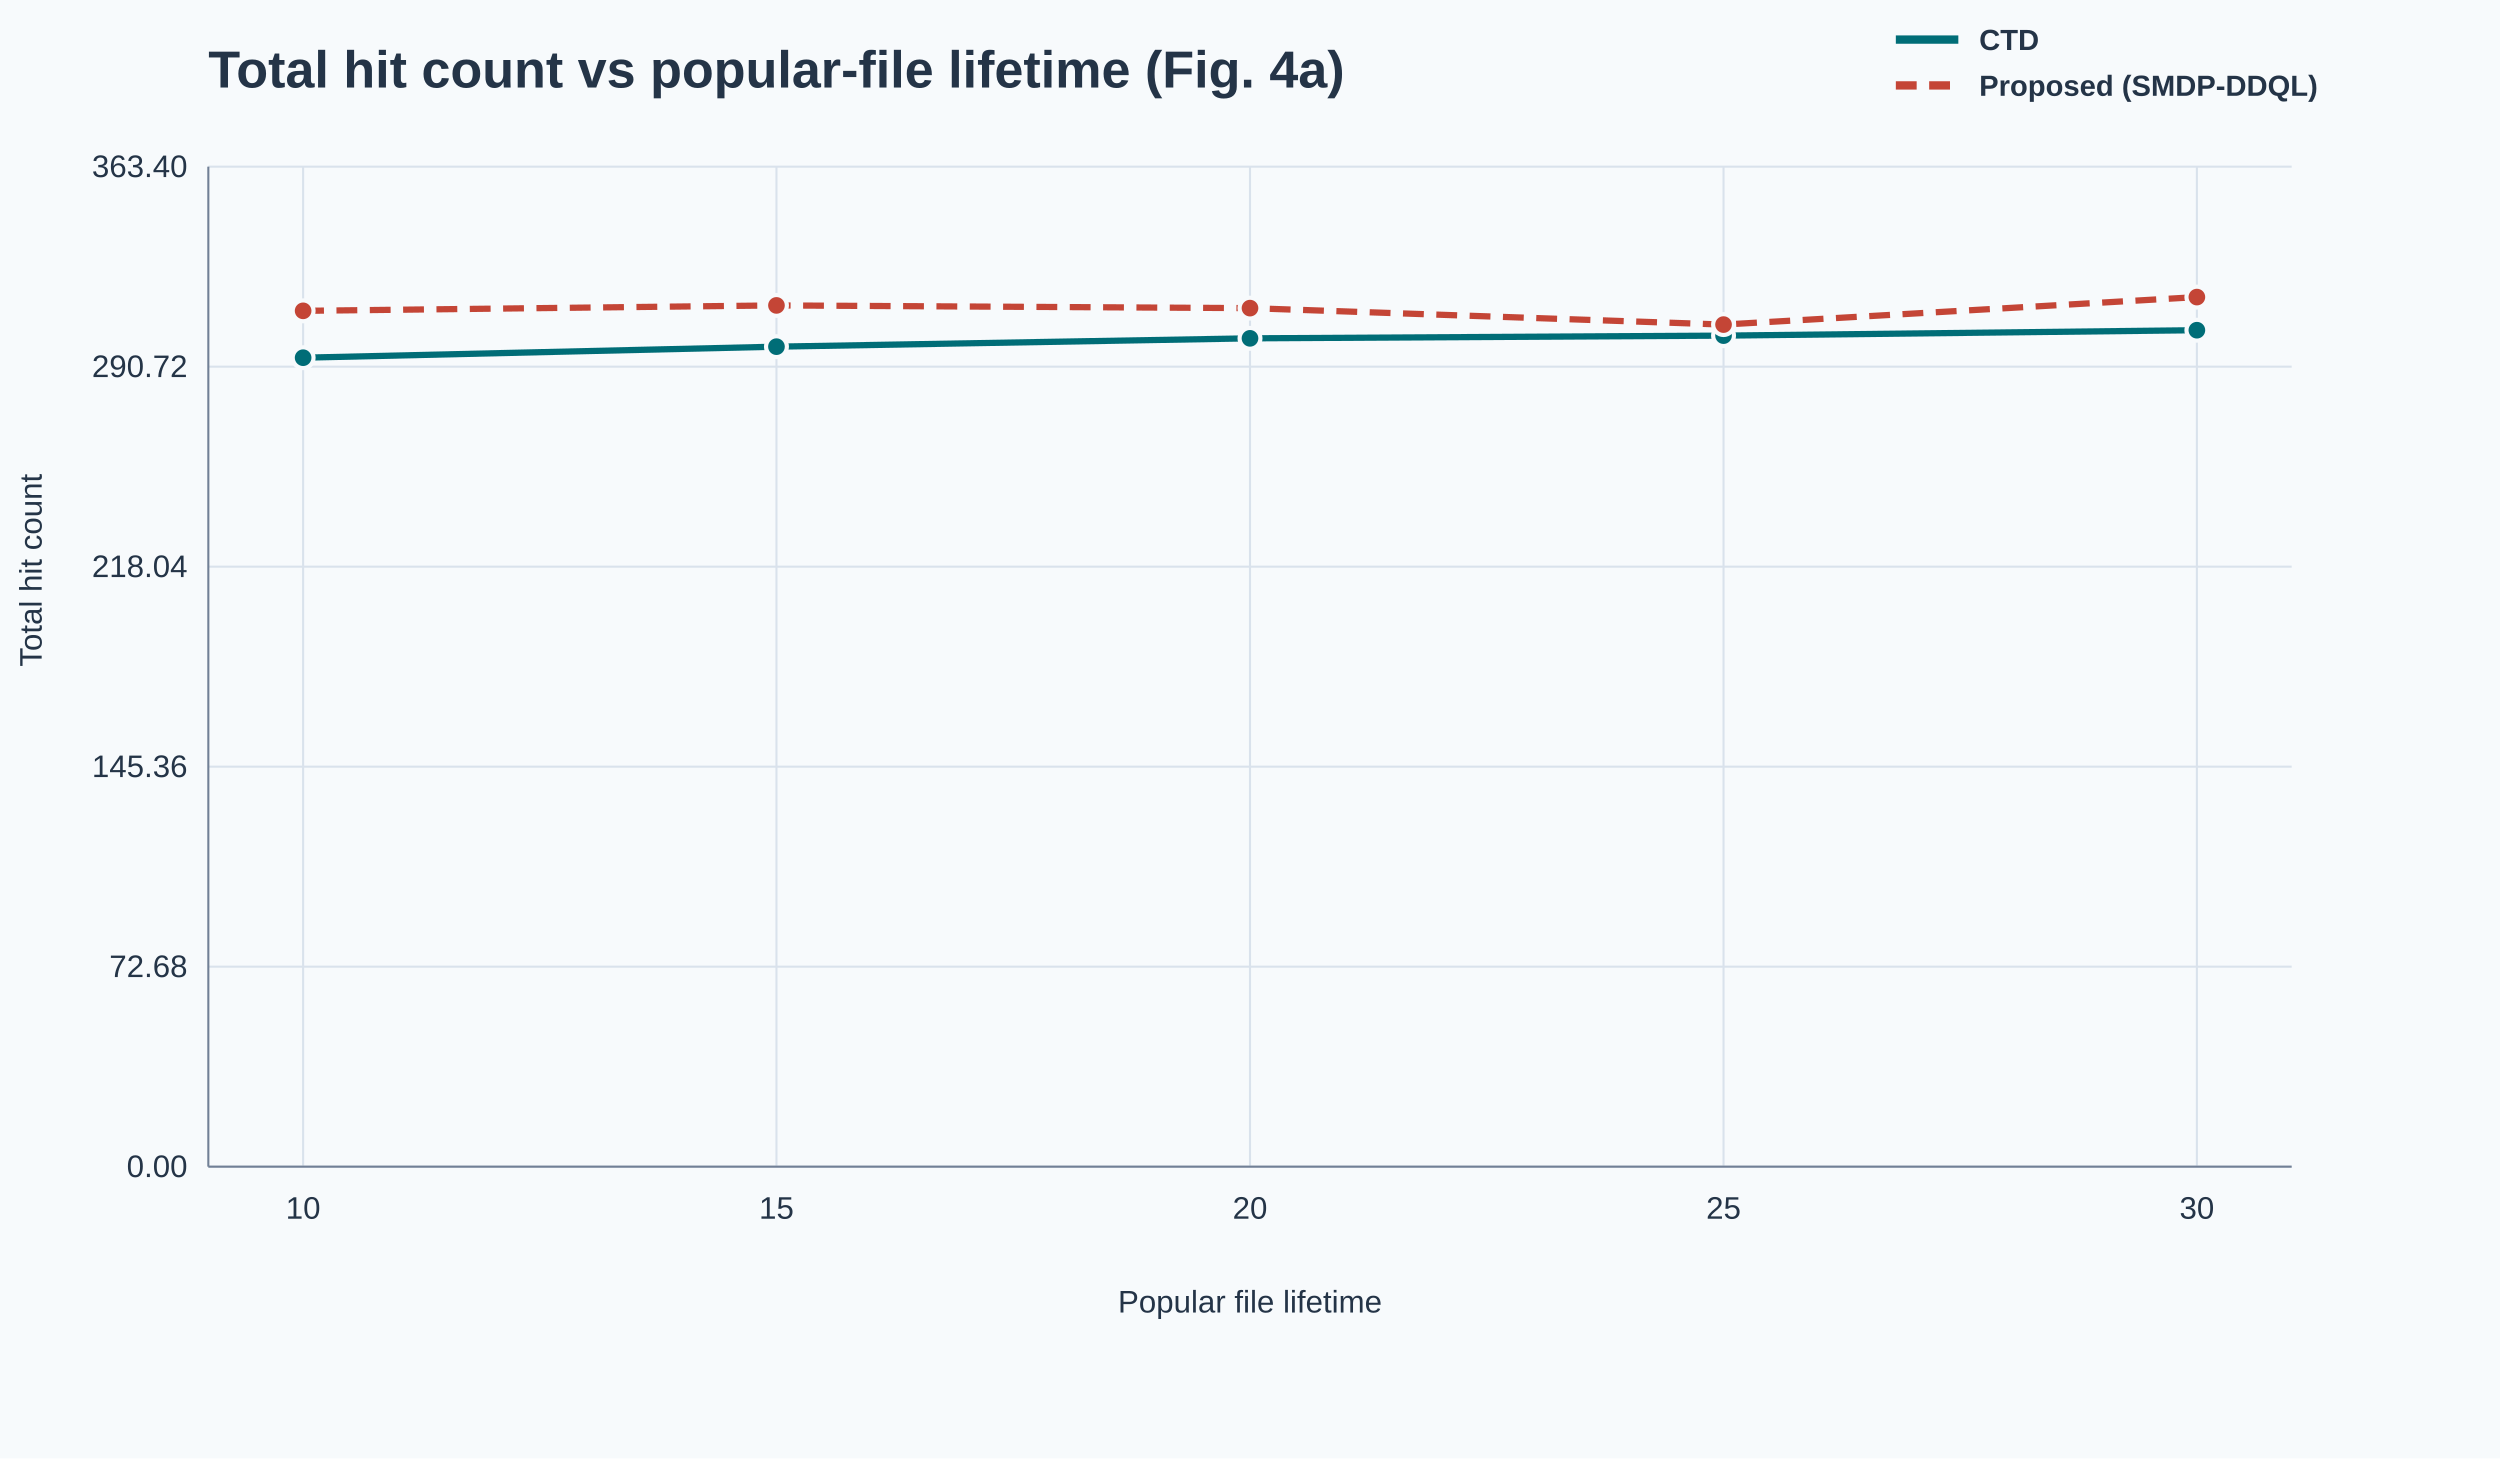
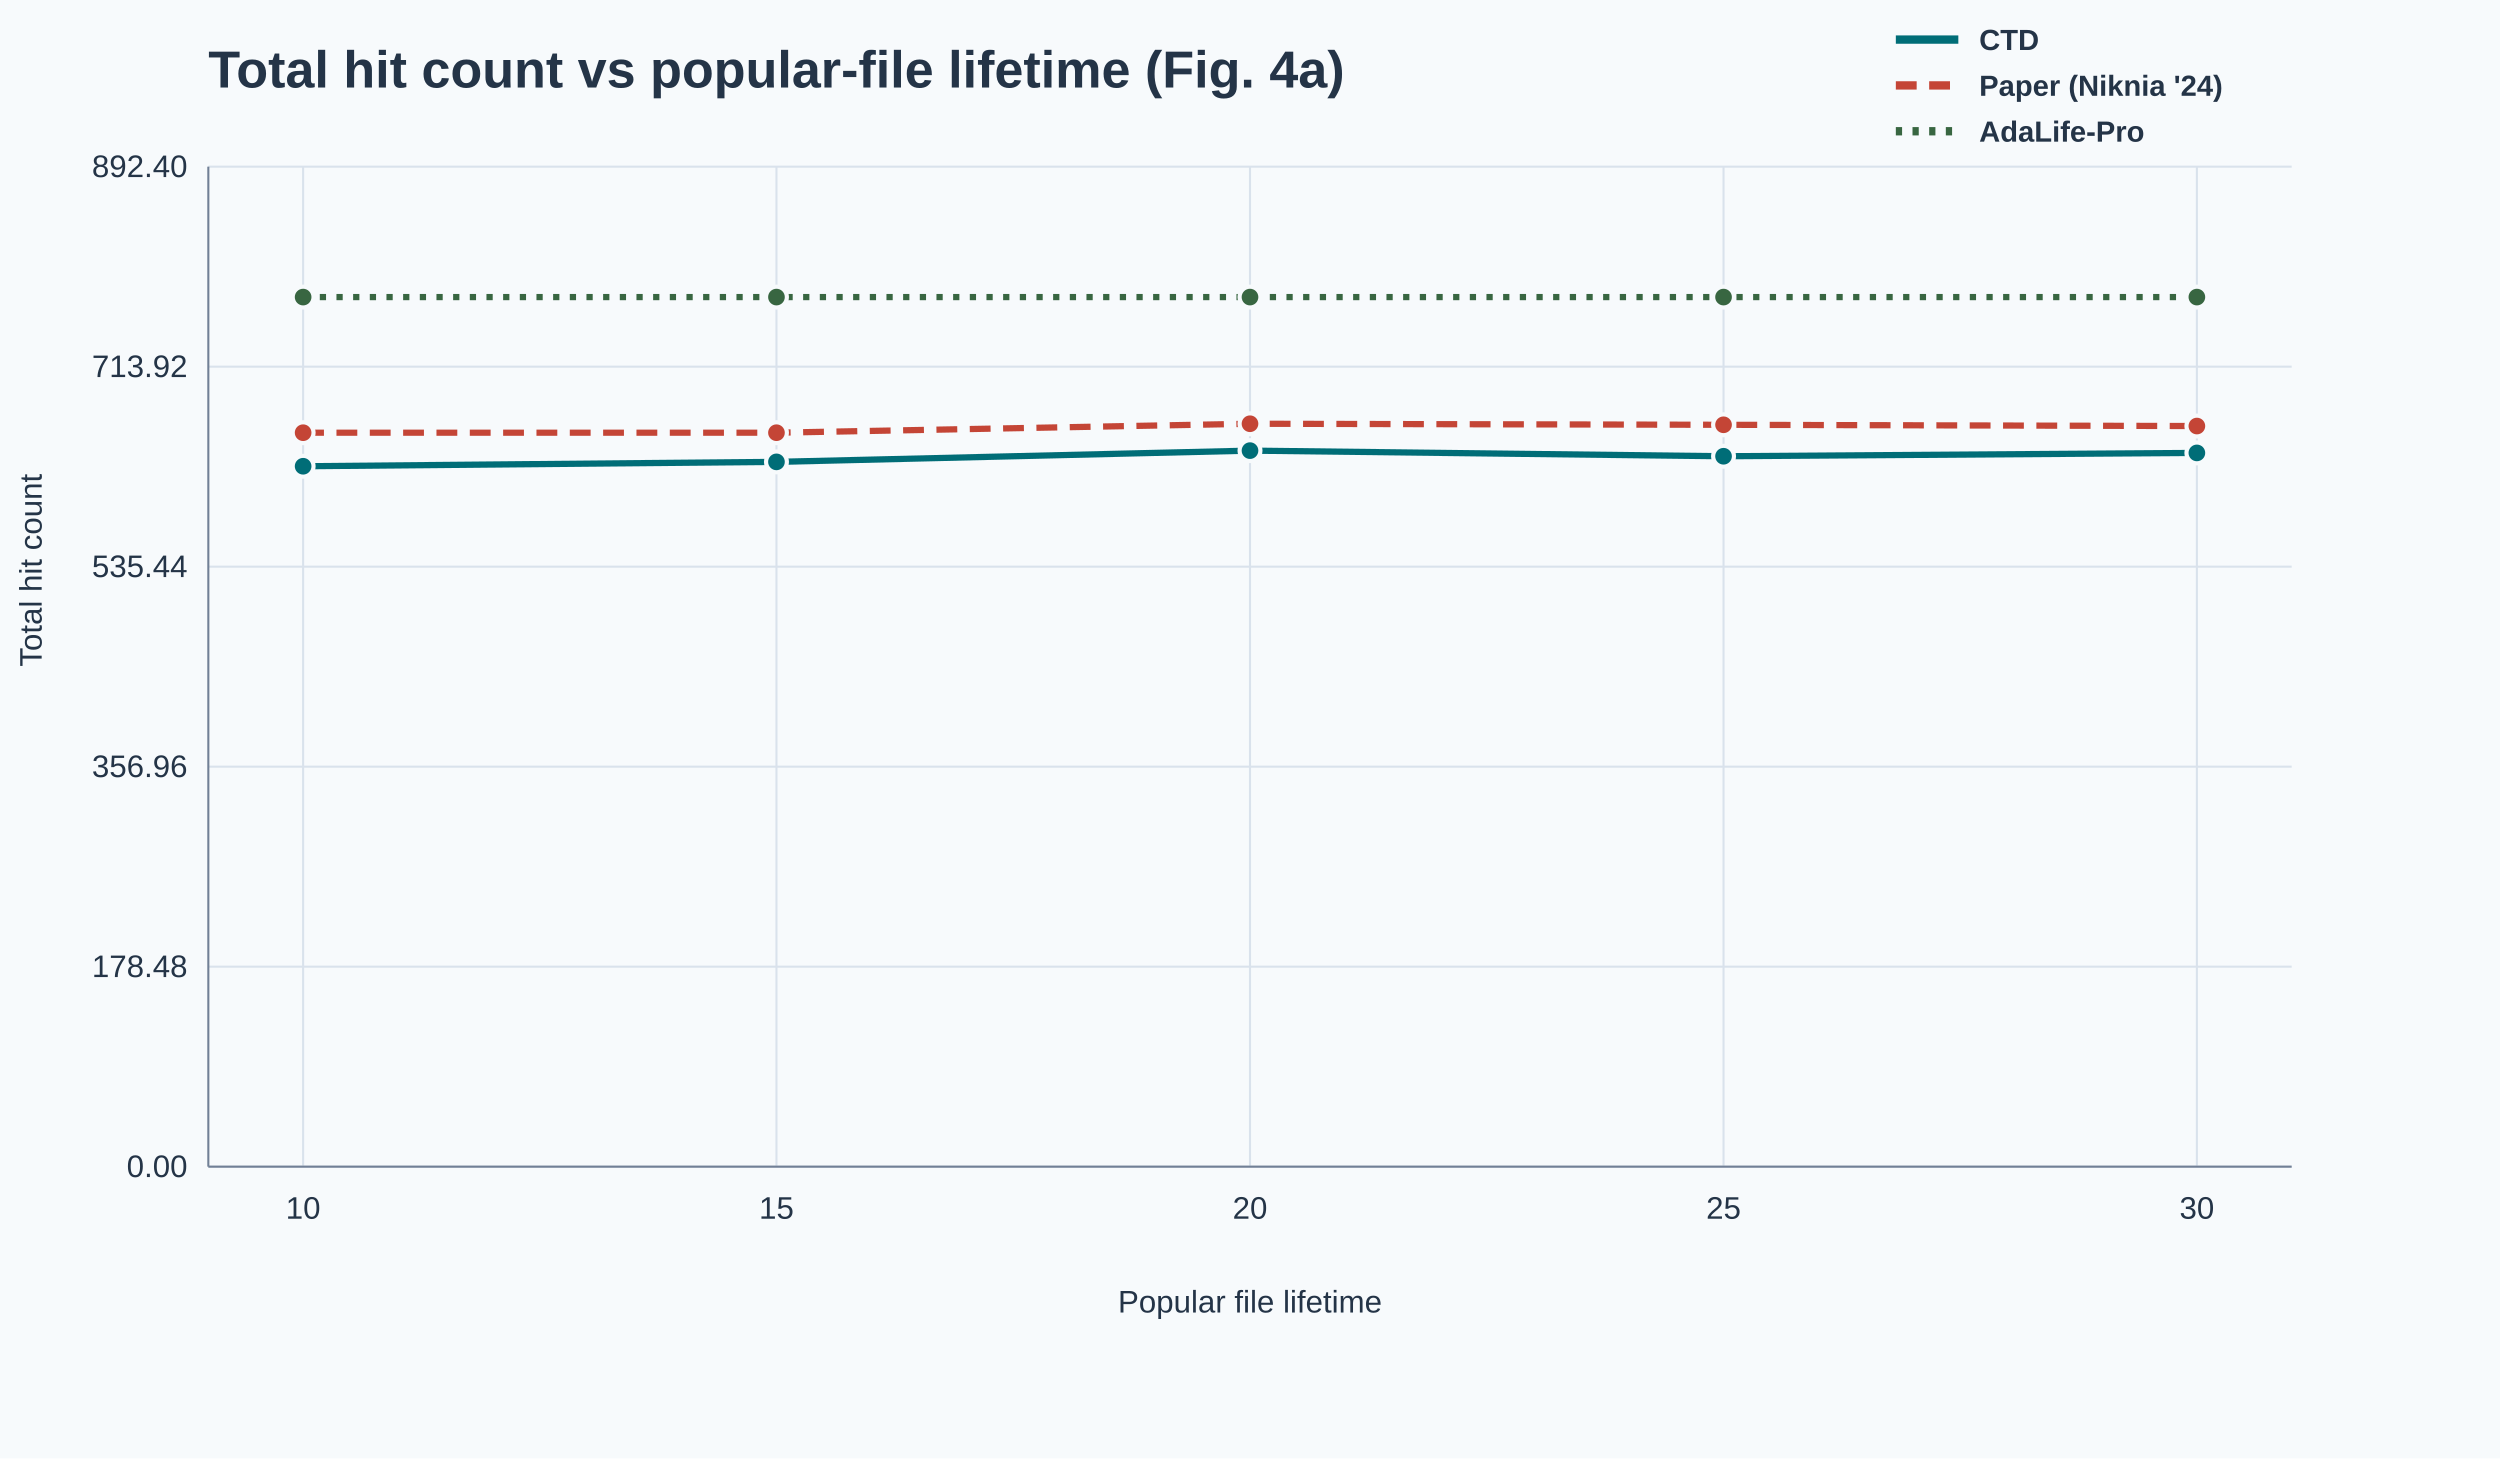
<svg xmlns="http://www.w3.org/2000/svg" width="1200" height="700" viewBox="0 0 1200 700">
  <style>text{font-family:Segoe UI,Arial,sans-serif;fill:#243447}.title{font-size:25px;font-weight:600}.label{font-size:15px}.legend{font-size:14px;font-weight:600}.grid{stroke:#d9e2ec}.axis{stroke:#718096}.line{fill:none;stroke-width:3}.point{stroke:#f7fafc;stroke-width:2}</style>
  <rect width="100%" height="100%" fill="#f7fafc" />
  <text x="100" y="42" class="title">Total hit count vs popular-file lifetime (Fig. 4a)</text>
  <text x="600" y="630" class="label" text-anchor="middle">Popular file lifetime</text>
  <text x="20" y="320" class="label" transform="rotate(-90 20 320)">Total hit count</text>
  <line x1="100" y1="560" x2="1100" y2="560" class="grid" />
  <text x="90" y="565" class="label" text-anchor="end">0.00</text>
  <line x1="100" y1="464" x2="1100" y2="464" class="grid" />
-   <text x="90" y="469" class="label" text-anchor="end">72.68</text>
+   <text x="90" y="469" class="label" text-anchor="end">178.48</text>
  <line x1="100" y1="368" x2="1100" y2="368" class="grid" />
-   <text x="90" y="373" class="label" text-anchor="end">145.36</text>
+   <text x="90" y="373" class="label" text-anchor="end">356.96</text>
  <line x1="100" y1="272" x2="1100" y2="272" class="grid" />
-   <text x="90" y="277" class="label" text-anchor="end">218.04</text>
+   <text x="90" y="277" class="label" text-anchor="end">535.44</text>
  <line x1="100" y1="176" x2="1100" y2="176" class="grid" />
-   <text x="90" y="181" class="label" text-anchor="end">290.72</text>
+   <text x="90" y="181" class="label" text-anchor="end">713.92</text>
  <line x1="100" y1="80" x2="1100" y2="80" class="grid" />
-   <text x="90" y="85" class="label" text-anchor="end">363.40</text>
+   <text x="90" y="85" class="label" text-anchor="end">892.40</text>
  <line x1="145.5" y1="80" x2="145.5" y2="560" class="grid" />
  <text x="145.5" y="585" class="label" text-anchor="middle">10</text>
  <line x1="372.7" y1="80" x2="372.7" y2="560" class="grid" />
  <text x="372.7" y="585" class="label" text-anchor="middle">15</text>
  <line x1="600.0" y1="80" x2="600.0" y2="560" class="grid" />
  <text x="600.0" y="585" class="label" text-anchor="middle">20</text>
  <line x1="827.3" y1="80" x2="827.3" y2="560" class="grid" />
  <text x="827.3" y="585" class="label" text-anchor="middle">25</text>
  <line x1="1054.5" y1="80" x2="1054.5" y2="560" class="grid" />
  <text x="1054.5" y="585" class="label" text-anchor="middle">30</text>
-   <polyline points="145.5,171.7 372.7,166.4 600.0,162.4 827.3,161.1 1054.5,158.5" class="line" stroke="#006d77" stroke-dasharray="" />
+   <polyline points="145.5,223.8 372.7,221.7 600.0,216.3 827.3,219.0 1054.5,217.4" class="line" stroke="#006d77" stroke-dasharray="" />
  <line x1="910" y1="19" x2="940" y2="19" stroke="#006d77" stroke-width="4" stroke-dasharray="" />
  <text x="950" y="24" class="legend">CTD</text>
-   <circle cx="145.5" cy="171.7" r="5" fill="#006d77" class="point" />
-   <circle cx="372.7" cy="166.4" r="5" fill="#006d77" class="point" />
-   <circle cx="600.0" cy="162.4" r="5" fill="#006d77" class="point" />
-   <circle cx="827.3" cy="161.1" r="5" fill="#006d77" class="point" />
-   <circle cx="1054.5" cy="158.5" r="5" fill="#006d77" class="point" />
-   <polyline points="145.5,149.2 372.7,146.6 600.0,147.9 827.3,155.8 1054.5,142.6" class="line" stroke="#c44536" stroke-dasharray="10 6" />
+   <circle cx="145.5" cy="223.8" r="5" fill="#006d77" class="point" />
+   <circle cx="372.7" cy="221.7" r="5" fill="#006d77" class="point" />
+   <circle cx="600.0" cy="216.3" r="5" fill="#006d77" class="point" />
+   <circle cx="827.3" cy="219.0" r="5" fill="#006d77" class="point" />
+   <circle cx="1054.5" cy="217.4" r="5" fill="#006d77" class="point" />
+   <polyline points="145.5,207.7 372.7,207.7 600.0,203.4 827.3,203.9 1054.5,204.5" class="line" stroke="#c44536" stroke-dasharray="10 6" />
  <line x1="910" y1="41" x2="940" y2="41" stroke="#c44536" stroke-width="4" stroke-dasharray="10 6" />
-   <text x="950" y="46" class="legend">Proposed (SMDP-DDQL)</text>
-   <circle cx="145.5" cy="149.2" r="5" fill="#c44536" class="point" />
-   <circle cx="372.7" cy="146.6" r="5" fill="#c44536" class="point" />
-   <circle cx="600.0" cy="147.9" r="5" fill="#c44536" class="point" />
-   <circle cx="827.3" cy="155.8" r="5" fill="#c44536" class="point" />
-   <circle cx="1054.5" cy="142.6" r="5" fill="#c44536" class="point" />
+   <text x="950" y="46" class="legend">Paper (Niknia '24)</text>
+   <circle cx="145.5" cy="207.7" r="5" fill="#c44536" class="point" />
+   <circle cx="372.7" cy="207.7" r="5" fill="#c44536" class="point" />
+   <circle cx="600.0" cy="203.4" r="5" fill="#c44536" class="point" />
+   <circle cx="827.3" cy="203.9" r="5" fill="#c44536" class="point" />
+   <circle cx="1054.5" cy="204.5" r="5" fill="#c44536" class="point" />
+   <polyline points="145.5,142.6 372.7,142.6 600.0,142.6 827.3,142.6 1054.5,142.6" class="line" stroke="#386641" stroke-dasharray="3 5" />
+   <line x1="910" y1="63" x2="940" y2="63" stroke="#386641" stroke-width="4" stroke-dasharray="3 5" />
+   <text x="950" y="68" class="legend">AdaLife-Pro</text>
+   <circle cx="145.5" cy="142.6" r="5" fill="#386641" class="point" />
+   <circle cx="372.7" cy="142.6" r="5" fill="#386641" class="point" />
+   <circle cx="600.0" cy="142.6" r="5" fill="#386641" class="point" />
+   <circle cx="827.3" cy="142.6" r="5" fill="#386641" class="point" />
+   <circle cx="1054.5" cy="142.6" r="5" fill="#386641" class="point" />
  <line x1="100" y1="80" x2="100" y2="560" class="axis" />
  <line x1="100" y1="560" x2="1100" y2="560" class="axis" />
</svg>
